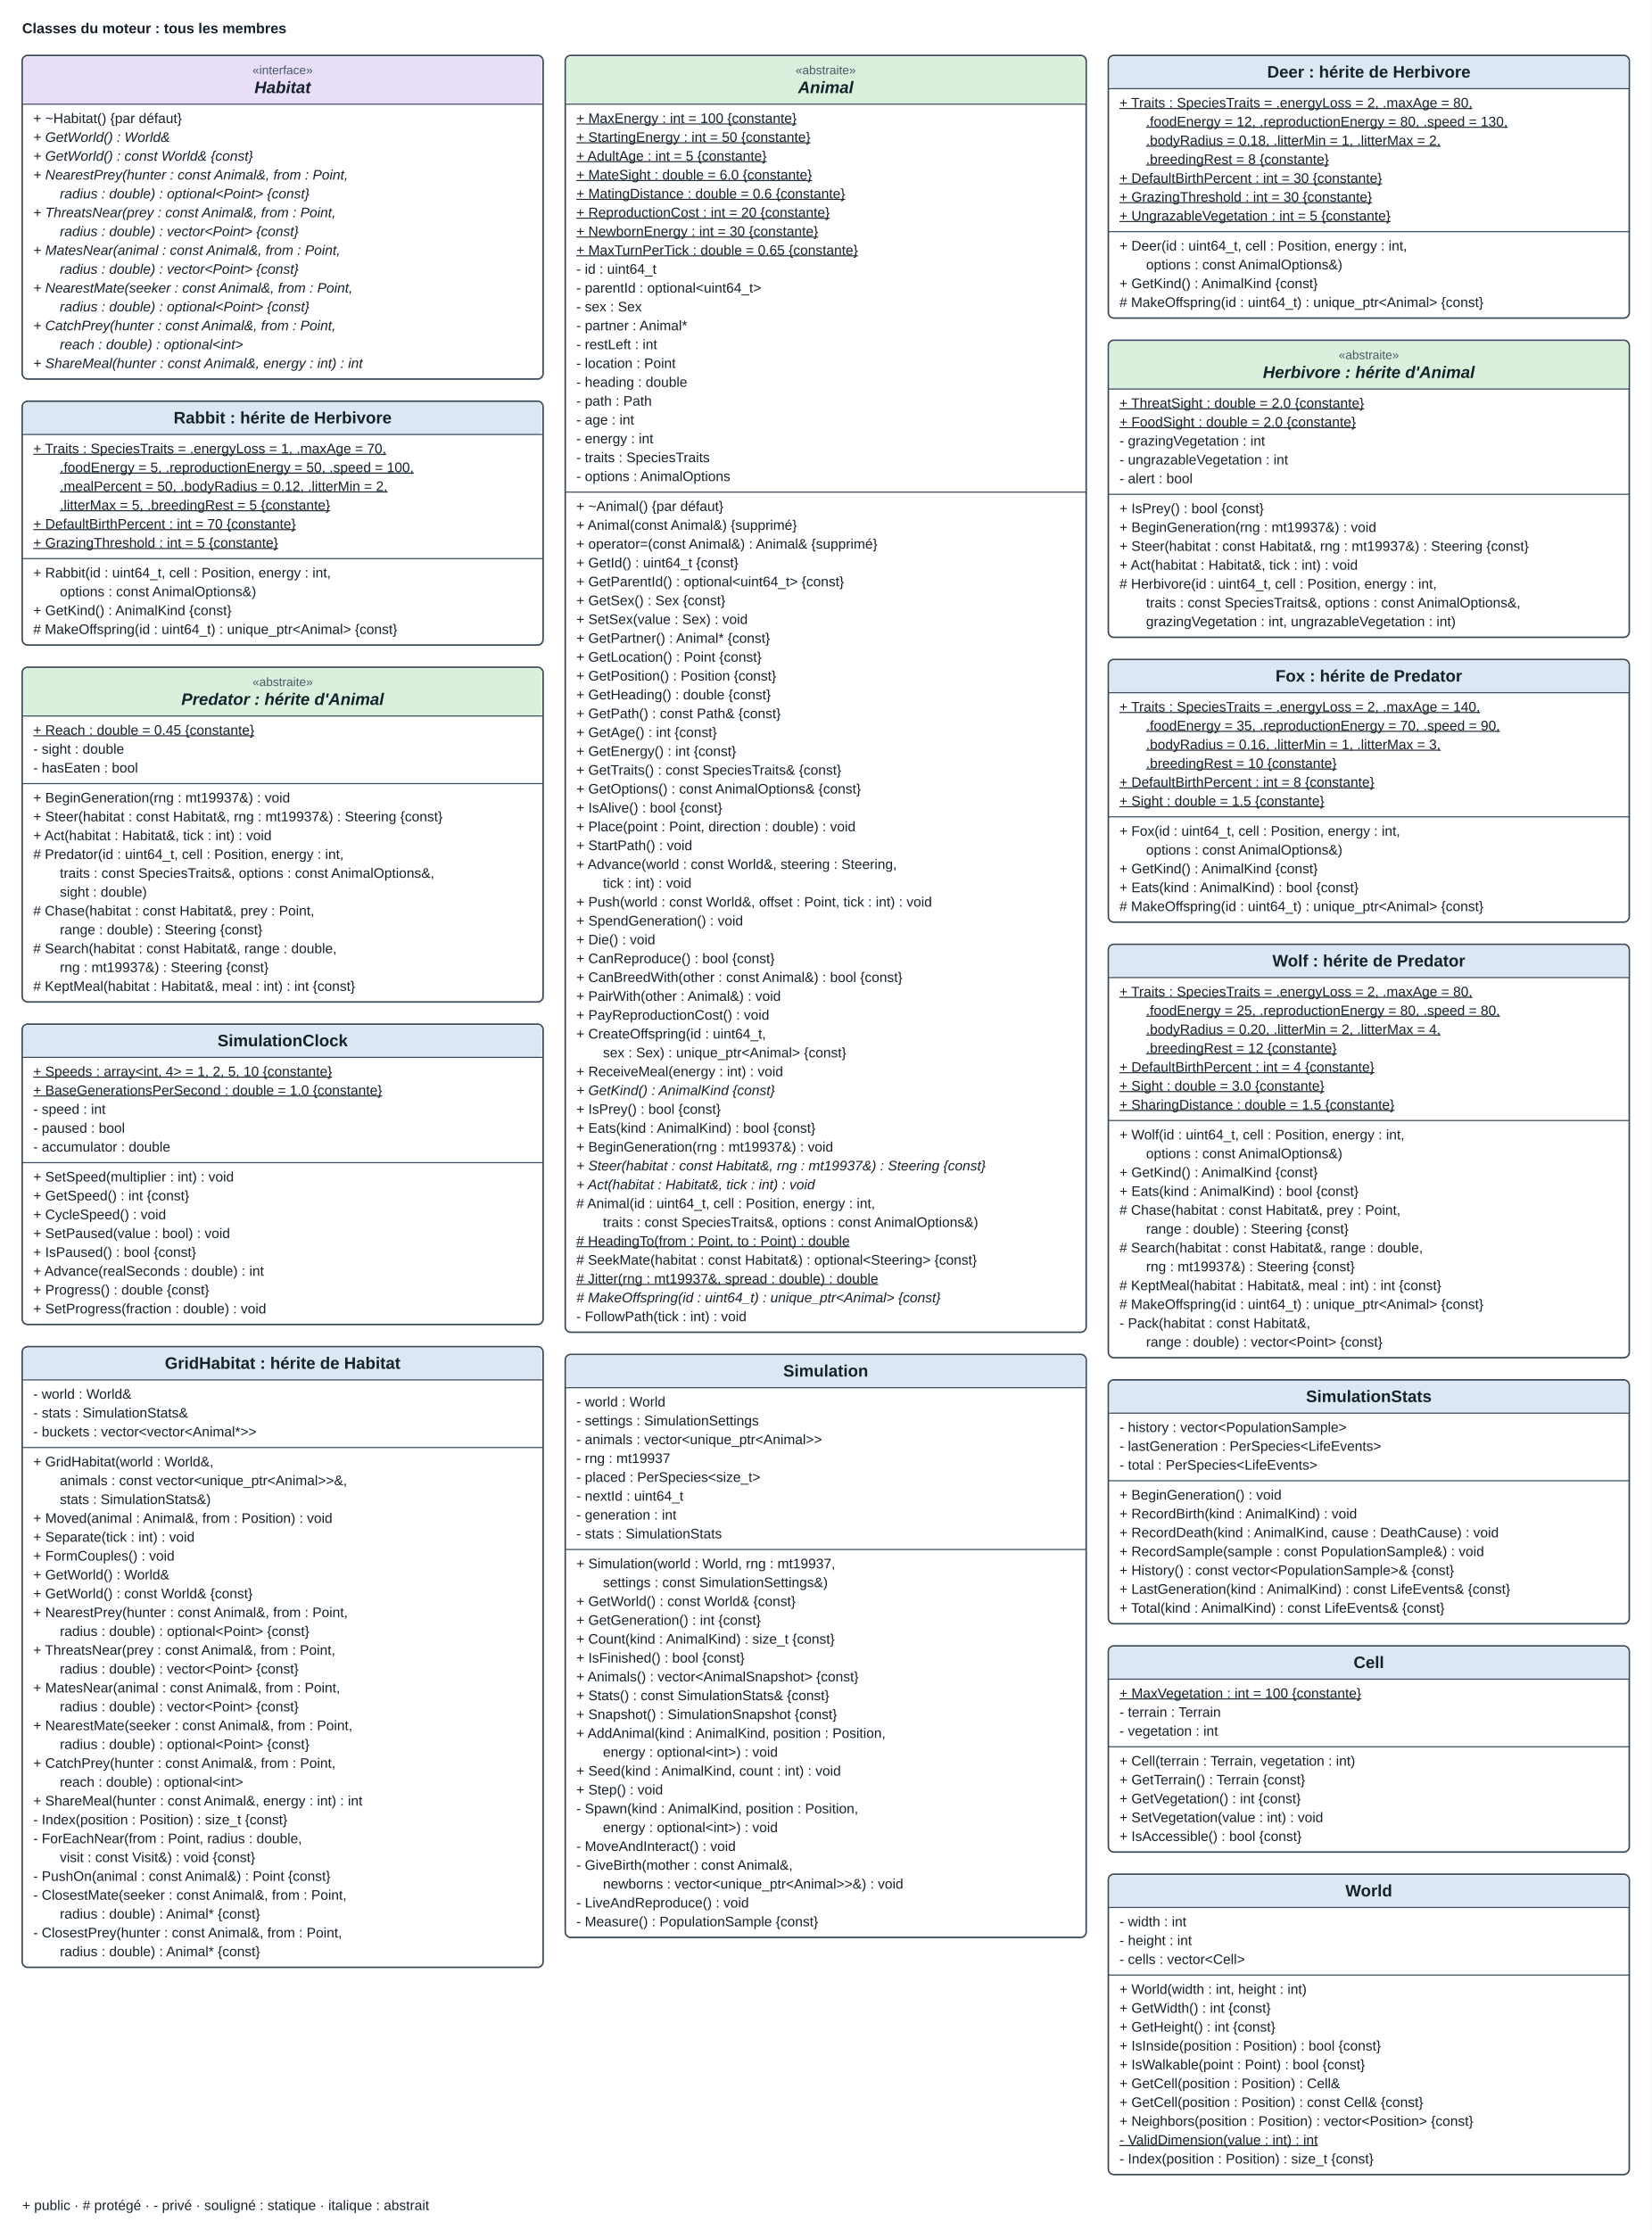
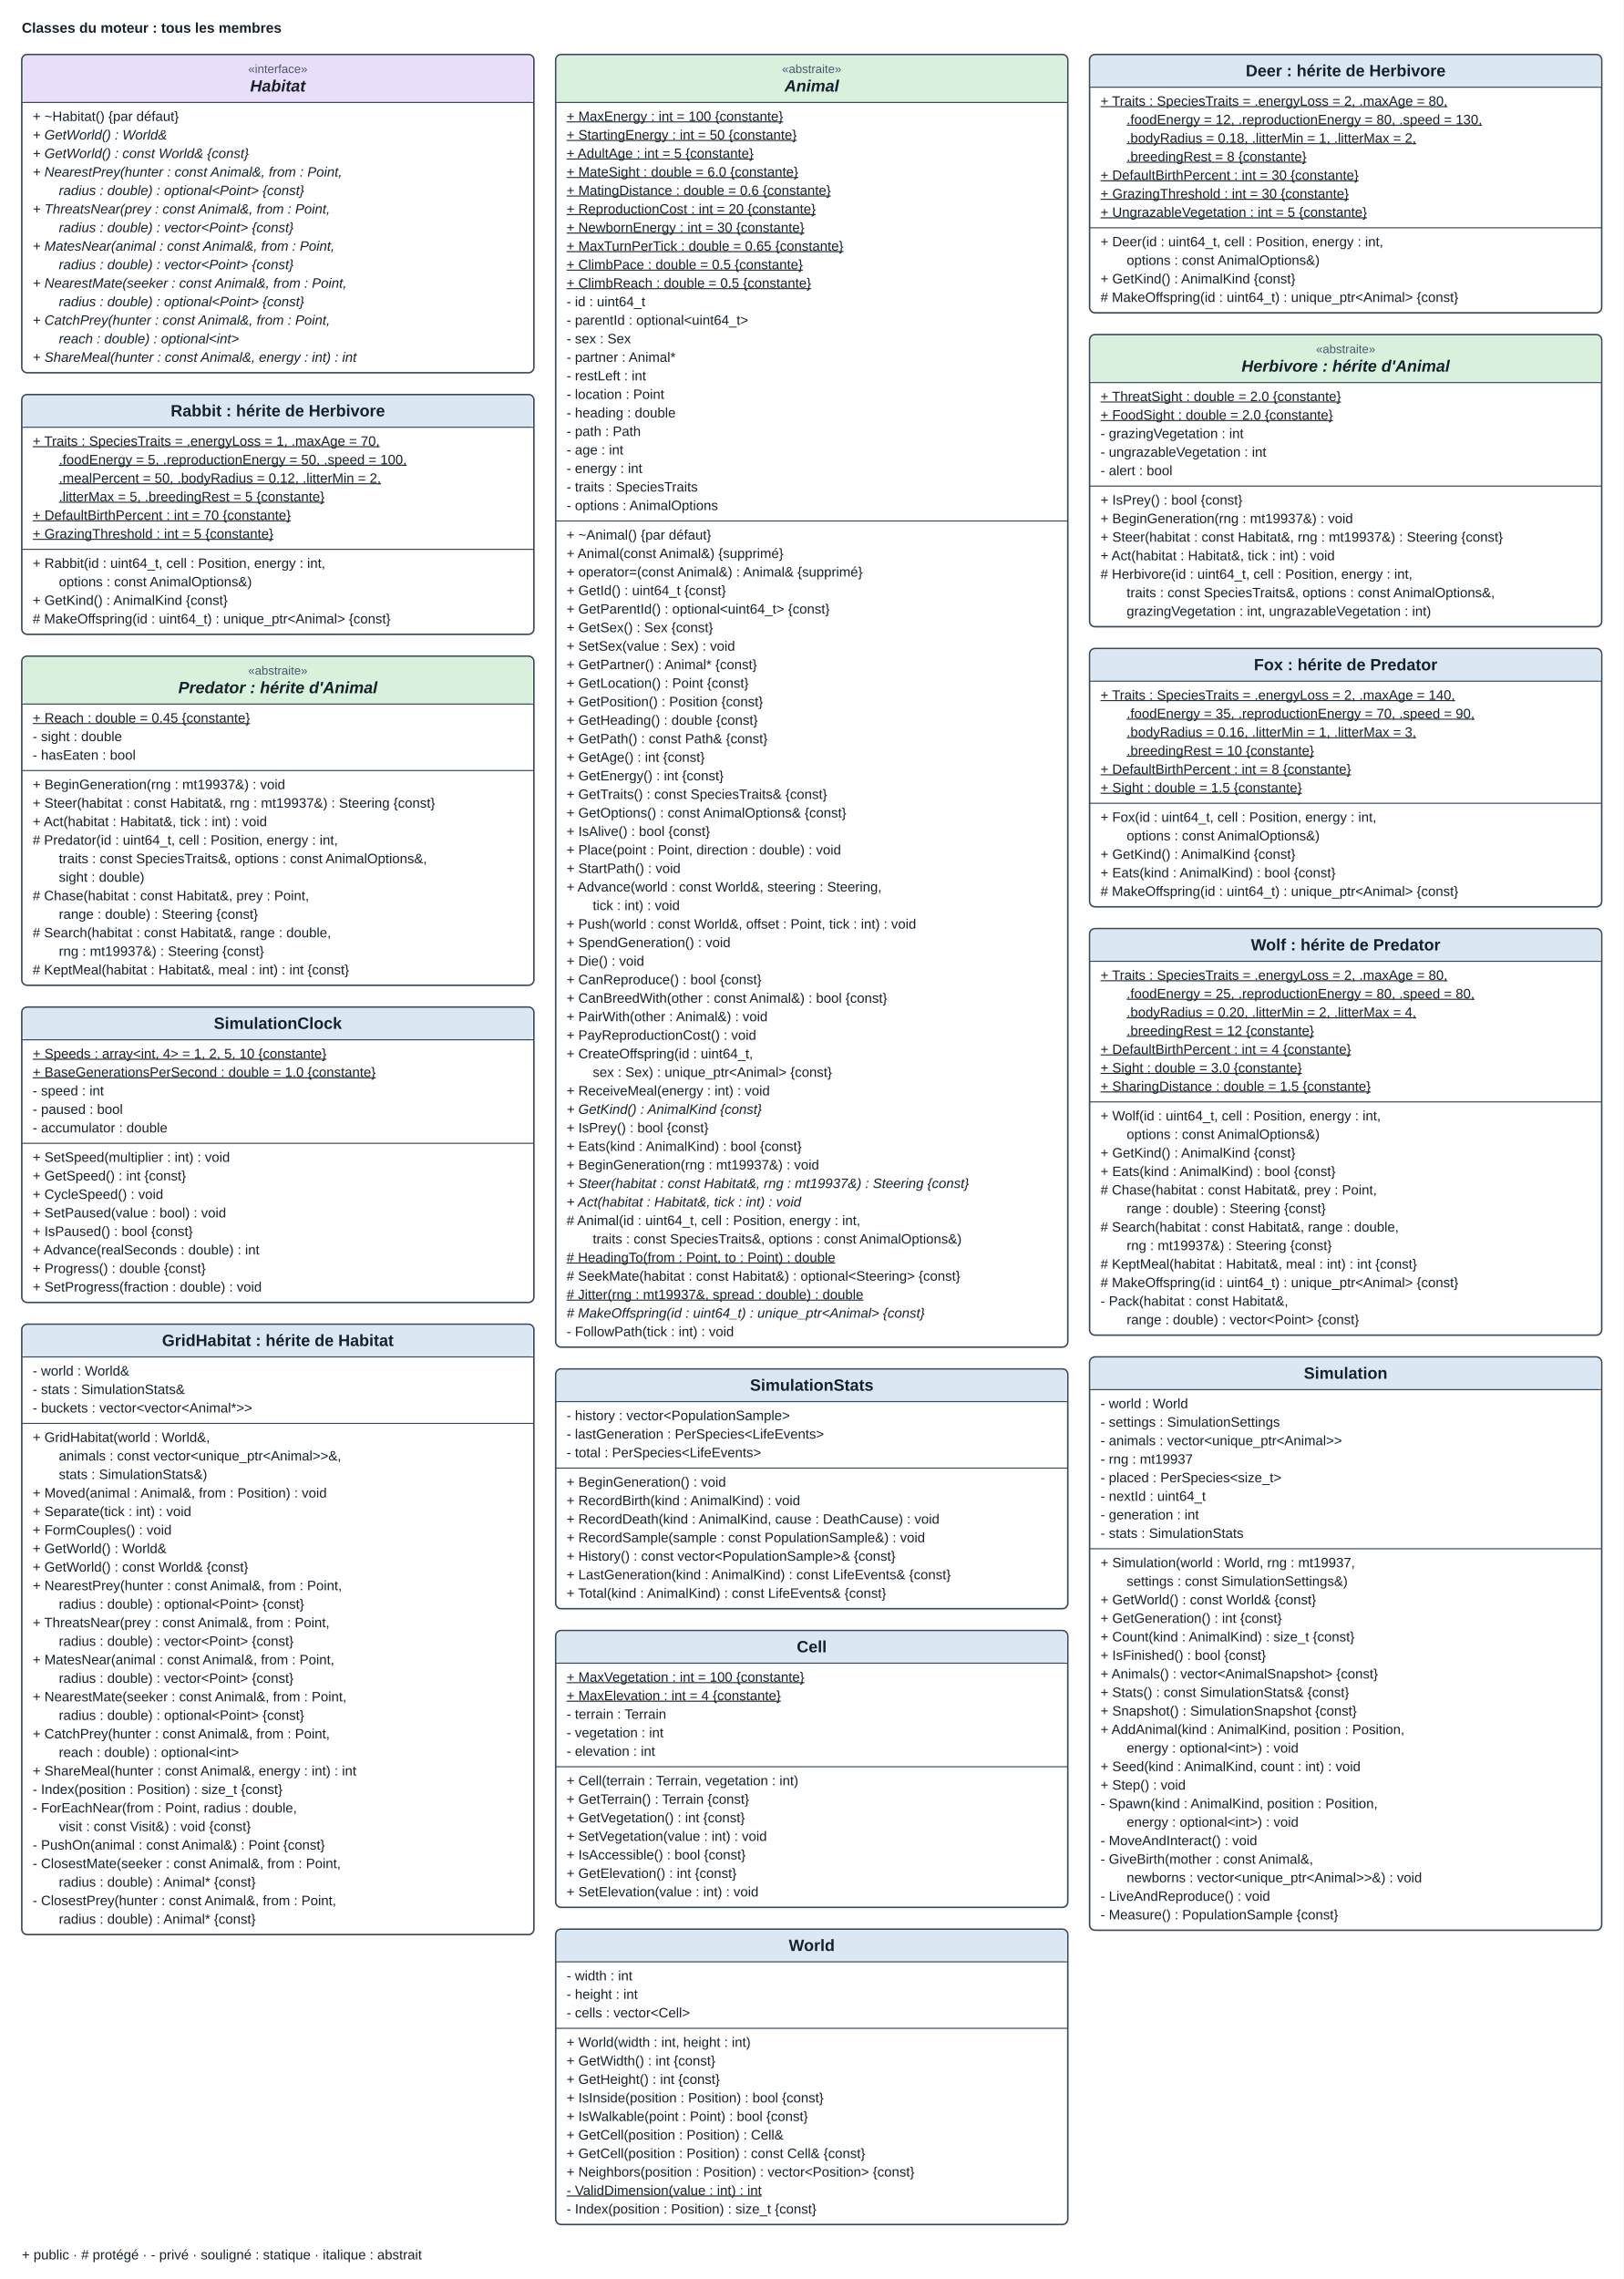
- <svg xmlns="http://www.w3.org/2000/svg" viewBox="0 0 1490 2012" role="img" aria-label="Classes du moteur : tous les membres">
+ <svg xmlns="http://www.w3.org/2000/svg" viewBox="0 0 1490 2091" role="img" aria-label="Classes du moteur : tous les membres">
  <style>
 text { font-family: "Segoe UI", Arial, sans-serif; fill: #17212b; }
 .name { font-size: 15px; font-weight: 700; text-anchor: middle; }
 .abstract { font-style: italic; }
 .stereo { font-size: 11px; text-anchor: middle; fill: #4a5968; }
 .member { font-size: 12.5px; }
 .label { font-size: 12px; font-style: italic; fill: #3b4a5a; }
 .band { font-size: 14px; font-weight: 700; }
 .legend { font-size: 12.5px; }
 .legendtitle { font-size: 13px; font-weight: 700; }
</style>
  <defs>
    <marker id="triangle" viewBox="0 0 14 14" refX="13" refY="7" markerWidth="14" markerHeight="14" markerUnits="userSpaceOnUse" orient="auto">
      <path d="M1 1 L13 7 L1 13 Z" fill="#ffffff" stroke="#3b4a5a" stroke-width="1.4" />
    </marker>
    <marker id="diamond" viewBox="0 0 18 12" refX="1" refY="6" markerWidth="18" markerHeight="12" markerUnits="userSpaceOnUse" orient="auto">
      <path d="M1 6 L9 1 L17 6 L9 11 Z" fill="#3b4a5a" />
    </marker>
    <marker id="arrow" viewBox="0 0 12 12" refX="11" refY="6" markerWidth="12" markerHeight="12" markerUnits="userSpaceOnUse" orient="auto">
      <path d="M1 1 L11 6 L1 11" fill="none" stroke="#3b4a5a" stroke-width="1.6" />
    </marker>
  </defs>
-   <rect width="1490" height="2012" fill="#ffffff" />
+   <rect width="1490" height="2091" fill="#ffffff" />
  <g class="box" data-width="470">
    <rect x="20" y="50" width="470" height="292" rx="5" fill="#ffffff" stroke="#3b4a5a" stroke-width="1.4" />
    <rect x="21" y="51" width="468" height="43" rx="4" fill="#e9defa" />
    <text x="255.0" y="67" class="stereo">«interface»</text>
    <text x="255.0" y="84" class="name abstract">Habitat</text>
    <line x1="20" y1="94" x2="490" y2="94" stroke="#3b4a5a" />
    <text x="30" y="111" class="member">+ ~Habitat() {par défaut}</text>
    <text x="30" y="128" class="member" font-style="italic">+ GetWorld() : World&amp;</text>
    <text x="30" y="145" class="member" font-style="italic">+ GetWorld() : const World&amp; {const}</text>
    <text x="30" y="162" class="member" font-style="italic">+ NearestPrey(hunter : const Animal&amp;, from : Point,</text>
    <text x="54" y="179" class="member" font-style="italic">radius : double) : optional&lt;Point&gt; {const}</text>
    <text x="30" y="196" class="member" font-style="italic">+ ThreatsNear(prey : const Animal&amp;, from : Point,</text>
    <text x="54" y="213" class="member" font-style="italic">radius : double) : vector&lt;Point&gt; {const}</text>
    <text x="30" y="230" class="member" font-style="italic">+ MatesNear(animal : const Animal&amp;, from : Point,</text>
    <text x="54" y="247" class="member" font-style="italic">radius : double) : vector&lt;Point&gt; {const}</text>
    <text x="30" y="264" class="member" font-style="italic">+ NearestMate(seeker : const Animal&amp;, from : Point,</text>
    <text x="54" y="281" class="member" font-style="italic">radius : double) : optional&lt;Point&gt; {const}</text>
    <text x="30" y="298" class="member" font-style="italic">+ CatchPrey(hunter : const Animal&amp;, from : Point,</text>
    <text x="54" y="315" class="member" font-style="italic">reach : double) : optional&lt;int&gt;</text>
    <text x="30" y="332" class="member" font-style="italic">+ ShareMeal(hunter : const Animal&amp;, energy : int) : int</text>
  </g>
  <g class="box" data-width="470">
-     <rect x="510" y="50" width="470" height="1152" rx="5" fill="#ffffff" stroke="#3b4a5a" stroke-width="1.4" />
+     <rect x="510" y="50" width="470" height="1186" rx="5" fill="#ffffff" stroke="#3b4a5a" stroke-width="1.4" />
    <rect x="511" y="51" width="468" height="43" rx="4" fill="#d8f0dc" />
    <text x="745.0" y="67" class="stereo">«abstraite»</text>
    <text x="745.0" y="84" class="name abstract">Animal</text>
    <line x1="510" y1="94" x2="980" y2="94" stroke="#3b4a5a" />
    <text x="520" y="111" class="member" text-decoration="underline">+ MaxEnergy : int = 100 {constante}</text>
    <text x="520" y="128" class="member" text-decoration="underline">+ StartingEnergy : int = 50 {constante}</text>
    <text x="520" y="145" class="member" text-decoration="underline">+ AdultAge : int = 5 {constante}</text>
    <text x="520" y="162" class="member" text-decoration="underline">+ MateSight : double = 6.0 {constante}</text>
    <text x="520" y="179" class="member" text-decoration="underline">+ MatingDistance : double = 0.6 {constante}</text>
    <text x="520" y="196" class="member" text-decoration="underline">+ ReproductionCost : int = 20 {constante}</text>
    <text x="520" y="213" class="member" text-decoration="underline">+ NewbornEnergy : int = 30 {constante}</text>
    <text x="520" y="230" class="member" text-decoration="underline">+ MaxTurnPerTick : double = 0.65 {constante}</text>
-     <text x="520" y="247" class="member">- id : uint64_t</text>
-     <text x="520" y="264" class="member">- parentId : optional&lt;uint64_t&gt;</text>
-     <text x="520" y="281" class="member">- sex : Sex</text>
-     <text x="520" y="298" class="member">- partner : Animal*</text>
-     <text x="520" y="315" class="member">- restLeft : int</text>
-     <text x="520" y="332" class="member">- location : Point</text>
-     <text x="520" y="349" class="member">- heading : double</text>
-     <text x="520" y="366" class="member">- path : Path</text>
-     <text x="520" y="383" class="member">- age : int</text>
-     <text x="520" y="400" class="member">- energy : int</text>
-     <text x="520" y="417" class="member">- traits : SpeciesTraits</text>
-     <text x="520" y="434" class="member">- options : AnimalOptions</text>
-     <line x1="510" y1="444" x2="980" y2="444" stroke="#3b4a5a" />
-     <text x="520" y="461" class="member">+ ~Animal() {par défaut}</text>
-     <text x="520" y="478" class="member">+ Animal(const Animal&amp;) {supprimé}</text>
-     <text x="520" y="495" class="member">+ operator=(const Animal&amp;) : Animal&amp; {supprimé}</text>
-     <text x="520" y="512" class="member">+ GetId() : uint64_t {const}</text>
-     <text x="520" y="529" class="member">+ GetParentId() : optional&lt;uint64_t&gt; {const}</text>
-     <text x="520" y="546" class="member">+ GetSex() : Sex {const}</text>
-     <text x="520" y="563" class="member">+ SetSex(value : Sex) : void</text>
-     <text x="520" y="580" class="member">+ GetPartner() : Animal* {const}</text>
-     <text x="520" y="597" class="member">+ GetLocation() : Point {const}</text>
-     <text x="520" y="614" class="member">+ GetPosition() : Position {const}</text>
-     <text x="520" y="631" class="member">+ GetHeading() : double {const}</text>
-     <text x="520" y="648" class="member">+ GetPath() : const Path&amp; {const}</text>
-     <text x="520" y="665" class="member">+ GetAge() : int {const}</text>
-     <text x="520" y="682" class="member">+ GetEnergy() : int {const}</text>
-     <text x="520" y="699" class="member">+ GetTraits() : const SpeciesTraits&amp; {const}</text>
-     <text x="520" y="716" class="member">+ GetOptions() : const AnimalOptions&amp; {const}</text>
-     <text x="520" y="733" class="member">+ IsAlive() : bool {const}</text>
-     <text x="520" y="750" class="member">+ Place(point : Point, direction : double) : void</text>
-     <text x="520" y="767" class="member">+ StartPath() : void</text>
-     <text x="520" y="784" class="member">+ Advance(world : const World&amp;, steering : Steering,</text>
-     <text x="544" y="801" class="member">tick : int) : void</text>
-     <text x="520" y="818" class="member">+ Push(world : const World&amp;, offset : Point, tick : int) : void</text>
-     <text x="520" y="835" class="member">+ SpendGeneration() : void</text>
-     <text x="520" y="852" class="member">+ Die() : void</text>
-     <text x="520" y="869" class="member">+ CanReproduce() : bool {const}</text>
-     <text x="520" y="886" class="member">+ CanBreedWith(other : const Animal&amp;) : bool {const}</text>
-     <text x="520" y="903" class="member">+ PairWith(other : Animal&amp;) : void</text>
-     <text x="520" y="920" class="member">+ PayReproductionCost() : void</text>
-     <text x="520" y="937" class="member">+ CreateOffspring(id : uint64_t,</text>
-     <text x="544" y="954" class="member">sex : Sex) : unique_ptr&lt;Animal&gt; {const}</text>
-     <text x="520" y="971" class="member">+ ReceiveMeal(energy : int) : void</text>
-     <text x="520" y="988" class="member" font-style="italic">+ GetKind() : AnimalKind {const}</text>
-     <text x="520" y="1005" class="member">+ IsPrey() : bool {const}</text>
-     <text x="520" y="1022" class="member">+ Eats(kind : AnimalKind) : bool {const}</text>
-     <text x="520" y="1039" class="member">+ BeginGeneration(rng : mt19937&amp;) : void</text>
-     <text x="520" y="1056" class="member" font-style="italic">+ Steer(habitat : const Habitat&amp;, rng : mt19937&amp;) : Steering {const}</text>
-     <text x="520" y="1073" class="member" font-style="italic">+ Act(habitat : Habitat&amp;, tick : int) : void</text>
-     <text x="520" y="1090" class="member"># Animal(id : uint64_t, cell : Position, energy : int,</text>
-     <text x="544" y="1107" class="member">traits : const SpeciesTraits&amp;, options : const AnimalOptions&amp;)</text>
-     <text x="520" y="1124" class="member" text-decoration="underline"># HeadingTo(from : Point, to : Point) : double</text>
-     <text x="520" y="1141" class="member"># SeekMate(habitat : const Habitat&amp;) : optional&lt;Steering&gt; {const}</text>
-     <text x="520" y="1158" class="member" text-decoration="underline"># Jitter(rng : mt19937&amp;, spread : double) : double</text>
-     <text x="520" y="1175" class="member" font-style="italic"># MakeOffspring(id : uint64_t) : unique_ptr&lt;Animal&gt; {const}</text>
-     <text x="520" y="1192" class="member">- FollowPath(tick : int) : void</text>
+     <text x="520" y="247" class="member" text-decoration="underline">+ ClimbPace : double = 0.5 {constante}</text>
+     <text x="520" y="264" class="member" text-decoration="underline">+ ClimbReach : double = 0.5 {constante}</text>
+     <text x="520" y="281" class="member">- id : uint64_t</text>
+     <text x="520" y="298" class="member">- parentId : optional&lt;uint64_t&gt;</text>
+     <text x="520" y="315" class="member">- sex : Sex</text>
+     <text x="520" y="332" class="member">- partner : Animal*</text>
+     <text x="520" y="349" class="member">- restLeft : int</text>
+     <text x="520" y="366" class="member">- location : Point</text>
+     <text x="520" y="383" class="member">- heading : double</text>
+     <text x="520" y="400" class="member">- path : Path</text>
+     <text x="520" y="417" class="member">- age : int</text>
+     <text x="520" y="434" class="member">- energy : int</text>
+     <text x="520" y="451" class="member">- traits : SpeciesTraits</text>
+     <text x="520" y="468" class="member">- options : AnimalOptions</text>
+     <line x1="510" y1="478" x2="980" y2="478" stroke="#3b4a5a" />
+     <text x="520" y="495" class="member">+ ~Animal() {par défaut}</text>
+     <text x="520" y="512" class="member">+ Animal(const Animal&amp;) {supprimé}</text>
+     <text x="520" y="529" class="member">+ operator=(const Animal&amp;) : Animal&amp; {supprimé}</text>
+     <text x="520" y="546" class="member">+ GetId() : uint64_t {const}</text>
+     <text x="520" y="563" class="member">+ GetParentId() : optional&lt;uint64_t&gt; {const}</text>
+     <text x="520" y="580" class="member">+ GetSex() : Sex {const}</text>
+     <text x="520" y="597" class="member">+ SetSex(value : Sex) : void</text>
+     <text x="520" y="614" class="member">+ GetPartner() : Animal* {const}</text>
+     <text x="520" y="631" class="member">+ GetLocation() : Point {const}</text>
+     <text x="520" y="648" class="member">+ GetPosition() : Position {const}</text>
+     <text x="520" y="665" class="member">+ GetHeading() : double {const}</text>
+     <text x="520" y="682" class="member">+ GetPath() : const Path&amp; {const}</text>
+     <text x="520" y="699" class="member">+ GetAge() : int {const}</text>
+     <text x="520" y="716" class="member">+ GetEnergy() : int {const}</text>
+     <text x="520" y="733" class="member">+ GetTraits() : const SpeciesTraits&amp; {const}</text>
+     <text x="520" y="750" class="member">+ GetOptions() : const AnimalOptions&amp; {const}</text>
+     <text x="520" y="767" class="member">+ IsAlive() : bool {const}</text>
+     <text x="520" y="784" class="member">+ Place(point : Point, direction : double) : void</text>
+     <text x="520" y="801" class="member">+ StartPath() : void</text>
+     <text x="520" y="818" class="member">+ Advance(world : const World&amp;, steering : Steering,</text>
+     <text x="544" y="835" class="member">tick : int) : void</text>
+     <text x="520" y="852" class="member">+ Push(world : const World&amp;, offset : Point, tick : int) : void</text>
+     <text x="520" y="869" class="member">+ SpendGeneration() : void</text>
+     <text x="520" y="886" class="member">+ Die() : void</text>
+     <text x="520" y="903" class="member">+ CanReproduce() : bool {const}</text>
+     <text x="520" y="920" class="member">+ CanBreedWith(other : const Animal&amp;) : bool {const}</text>
+     <text x="520" y="937" class="member">+ PairWith(other : Animal&amp;) : void</text>
+     <text x="520" y="954" class="member">+ PayReproductionCost() : void</text>
+     <text x="520" y="971" class="member">+ CreateOffspring(id : uint64_t,</text>
+     <text x="544" y="988" class="member">sex : Sex) : unique_ptr&lt;Animal&gt; {const}</text>
+     <text x="520" y="1005" class="member">+ ReceiveMeal(energy : int) : void</text>
+     <text x="520" y="1022" class="member" font-style="italic">+ GetKind() : AnimalKind {const}</text>
+     <text x="520" y="1039" class="member">+ IsPrey() : bool {const}</text>
+     <text x="520" y="1056" class="member">+ Eats(kind : AnimalKind) : bool {const}</text>
+     <text x="520" y="1073" class="member">+ BeginGeneration(rng : mt19937&amp;) : void</text>
+     <text x="520" y="1090" class="member" font-style="italic">+ Steer(habitat : const Habitat&amp;, rng : mt19937&amp;) : Steering {const}</text>
+     <text x="520" y="1107" class="member" font-style="italic">+ Act(habitat : Habitat&amp;, tick : int) : void</text>
+     <text x="520" y="1124" class="member"># Animal(id : uint64_t, cell : Position, energy : int,</text>
+     <text x="544" y="1141" class="member">traits : const SpeciesTraits&amp;, options : const AnimalOptions&amp;)</text>
+     <text x="520" y="1158" class="member" text-decoration="underline"># HeadingTo(from : Point, to : Point) : double</text>
+     <text x="520" y="1175" class="member"># SeekMate(habitat : const Habitat&amp;) : optional&lt;Steering&gt; {const}</text>
+     <text x="520" y="1192" class="member" text-decoration="underline"># Jitter(rng : mt19937&amp;, spread : double) : double</text>
+     <text x="520" y="1209" class="member" font-style="italic"># MakeOffspring(id : uint64_t) : unique_ptr&lt;Animal&gt; {const}</text>
+     <text x="520" y="1226" class="member">- FollowPath(tick : int) : void</text>
  </g>
  <g class="box" data-width="470">
    <rect x="1000" y="50" width="470" height="237" rx="5" fill="#ffffff" stroke="#3b4a5a" stroke-width="1.4" />
    <rect x="1001" y="51" width="468" height="29" rx="4" fill="#dbe7f3" />
    <text x="1235.0" y="70" class="name">Deer  : hérite de Herbivore</text>
    <line x1="1000" y1="80" x2="1470" y2="80" stroke="#3b4a5a" />
    <text x="1010" y="97" class="member" text-decoration="underline">+ Traits : SpeciesTraits = .energyLoss = 2, .maxAge = 80,</text>
    <text x="1034" y="114" class="member" text-decoration="underline">.foodEnergy = 12, .reproductionEnergy = 80, .speed = 130,</text>
    <text x="1034" y="131" class="member" text-decoration="underline">.bodyRadius = 0.18, .litterMin = 1, .litterMax = 2,</text>
    <text x="1034" y="148" class="member" text-decoration="underline">.breedingRest = 8 {constante}</text>
    <text x="1010" y="165" class="member" text-decoration="underline">+ DefaultBirthPercent : int = 30 {constante}</text>
    <text x="1010" y="182" class="member" text-decoration="underline">+ GrazingThreshold : int = 30 {constante}</text>
    <text x="1010" y="199" class="member" text-decoration="underline">+ UngrazableVegetation : int = 5 {constante}</text>
    <line x1="1000" y1="209" x2="1470" y2="209" stroke="#3b4a5a" />
    <text x="1010" y="226" class="member">+ Deer(id : uint64_t, cell : Position, energy : int,</text>
    <text x="1034" y="243" class="member">options : const AnimalOptions&amp;)</text>
    <text x="1010" y="260" class="member">+ GetKind() : AnimalKind {const}</text>
    <text x="1010" y="277" class="member"># MakeOffspring(id : uint64_t) : unique_ptr&lt;Animal&gt; {const}</text>
  </g>
  <g class="box" data-width="470">
    <rect x="1000" y="307" width="470" height="268" rx="5" fill="#ffffff" stroke="#3b4a5a" stroke-width="1.4" />
    <rect x="1001" y="308" width="468" height="43" rx="4" fill="#d8f0dc" />
    <text x="1235.0" y="324" class="stereo">«abstraite»</text>
    <text x="1235.0" y="341" class="name abstract">Herbivore  : hérite d'Animal</text>
    <line x1="1000" y1="351" x2="1470" y2="351" stroke="#3b4a5a" />
    <text x="1010" y="368" class="member" text-decoration="underline">+ ThreatSight : double = 2.0 {constante}</text>
    <text x="1010" y="385" class="member" text-decoration="underline">+ FoodSight : double = 2.0 {constante}</text>
    <text x="1010" y="402" class="member">- grazingVegetation : int</text>
    <text x="1010" y="419" class="member">- ungrazableVegetation : int</text>
    <text x="1010" y="436" class="member">- alert : bool</text>
    <line x1="1000" y1="446" x2="1470" y2="446" stroke="#3b4a5a" />
    <text x="1010" y="463" class="member">+ IsPrey() : bool {const}</text>
    <text x="1010" y="480" class="member">+ BeginGeneration(rng : mt19937&amp;) : void</text>
    <text x="1010" y="497" class="member">+ Steer(habitat : const Habitat&amp;, rng : mt19937&amp;) : Steering {const}</text>
    <text x="1010" y="514" class="member">+ Act(habitat : Habitat&amp;, tick : int) : void</text>
    <text x="1010" y="531" class="member"># Herbivore(id : uint64_t, cell : Position, energy : int,</text>
    <text x="1034" y="548" class="member">traits : const SpeciesTraits&amp;, options : const AnimalOptions&amp;,</text>
    <text x="1034" y="565" class="member">grazingVegetation : int, ungrazableVegetation : int)</text>
  </g>
  <g class="box" data-width="470">
    <rect x="20" y="362" width="470" height="220" rx="5" fill="#ffffff" stroke="#3b4a5a" stroke-width="1.4" />
    <rect x="21" y="363" width="468" height="29" rx="4" fill="#dbe7f3" />
    <text x="255.0" y="382" class="name">Rabbit  : hérite de Herbivore</text>
    <line x1="20" y1="392" x2="490" y2="392" stroke="#3b4a5a" />
    <text x="30" y="409" class="member" text-decoration="underline">+ Traits : SpeciesTraits = .energyLoss = 1, .maxAge = 70,</text>
    <text x="54" y="426" class="member" text-decoration="underline">.foodEnergy = 5, .reproductionEnergy = 50, .speed = 100,</text>
    <text x="54" y="443" class="member" text-decoration="underline">.mealPercent = 50, .bodyRadius = 0.12, .litterMin = 2,</text>
    <text x="54" y="460" class="member" text-decoration="underline">.litterMax = 5, .breedingRest = 5 {constante}</text>
    <text x="30" y="477" class="member" text-decoration="underline">+ DefaultBirthPercent : int = 70 {constante}</text>
    <text x="30" y="494" class="member" text-decoration="underline">+ GrazingThreshold : int = 5 {constante}</text>
    <line x1="20" y1="504" x2="490" y2="504" stroke="#3b4a5a" />
    <text x="30" y="521" class="member">+ Rabbit(id : uint64_t, cell : Position, energy : int,</text>
    <text x="54" y="538" class="member">options : const AnimalOptions&amp;)</text>
    <text x="30" y="555" class="member">+ GetKind() : AnimalKind {const}</text>
    <text x="30" y="572" class="member"># MakeOffspring(id : uint64_t) : unique_ptr&lt;Animal&gt; {const}</text>
  </g>
  <g class="box" data-width="470">
    <rect x="1000" y="595" width="470" height="237" rx="5" fill="#ffffff" stroke="#3b4a5a" stroke-width="1.4" />
    <rect x="1001" y="596" width="468" height="29" rx="4" fill="#dbe7f3" />
    <text x="1235.0" y="615" class="name">Fox  : hérite de Predator</text>
    <line x1="1000" y1="625" x2="1470" y2="625" stroke="#3b4a5a" />
    <text x="1010" y="642" class="member" text-decoration="underline">+ Traits : SpeciesTraits = .energyLoss = 2, .maxAge = 140,</text>
    <text x="1034" y="659" class="member" text-decoration="underline">.foodEnergy = 35, .reproductionEnergy = 70, .speed = 90,</text>
    <text x="1034" y="676" class="member" text-decoration="underline">.bodyRadius = 0.16, .litterMin = 1, .litterMax = 3,</text>
    <text x="1034" y="693" class="member" text-decoration="underline">.breedingRest = 10 {constante}</text>
    <text x="1010" y="710" class="member" text-decoration="underline">+ DefaultBirthPercent : int = 8 {constante}</text>
    <text x="1010" y="727" class="member" text-decoration="underline">+ Sight : double = 1.5 {constante}</text>
    <line x1="1000" y1="737" x2="1470" y2="737" stroke="#3b4a5a" />
    <text x="1010" y="754" class="member">+ Fox(id : uint64_t, cell : Position, energy : int,</text>
    <text x="1034" y="771" class="member">options : const AnimalOptions&amp;)</text>
    <text x="1010" y="788" class="member">+ GetKind() : AnimalKind {const}</text>
    <text x="1010" y="805" class="member">+ Eats(kind : AnimalKind) : bool {const}</text>
    <text x="1010" y="822" class="member"># MakeOffspring(id : uint64_t) : unique_ptr&lt;Animal&gt; {const}</text>
  </g>
  <g class="box" data-width="470">
    <rect x="20" y="602" width="470" height="302" rx="5" fill="#ffffff" stroke="#3b4a5a" stroke-width="1.4" />
    <rect x="21" y="603" width="468" height="43" rx="4" fill="#d8f0dc" />
    <text x="255.0" y="619" class="stereo">«abstraite»</text>
    <text x="255.0" y="636" class="name abstract">Predator  : hérite d'Animal</text>
    <line x1="20" y1="646" x2="490" y2="646" stroke="#3b4a5a" />
    <text x="30" y="663" class="member" text-decoration="underline">+ Reach : double = 0.45 {constante}</text>
    <text x="30" y="680" class="member">- sight : double</text>
    <text x="30" y="697" class="member">- hasEaten : bool</text>
    <line x1="20" y1="707" x2="490" y2="707" stroke="#3b4a5a" />
    <text x="30" y="724" class="member">+ BeginGeneration(rng : mt19937&amp;) : void</text>
    <text x="30" y="741" class="member">+ Steer(habitat : const Habitat&amp;, rng : mt19937&amp;) : Steering {const}</text>
    <text x="30" y="758" class="member">+ Act(habitat : Habitat&amp;, tick : int) : void</text>
    <text x="30" y="775" class="member"># Predator(id : uint64_t, cell : Position, energy : int,</text>
    <text x="54" y="792" class="member">traits : const SpeciesTraits&amp;, options : const AnimalOptions&amp;,</text>
    <text x="54" y="809" class="member">sight : double)</text>
    <text x="30" y="826" class="member"># Chase(habitat : const Habitat&amp;, prey : Point,</text>
    <text x="54" y="843" class="member">range : double) : Steering {const}</text>
    <text x="30" y="860" class="member"># Search(habitat : const Habitat&amp;, range : double,</text>
    <text x="54" y="877" class="member">rng : mt19937&amp;) : Steering {const}</text>
    <text x="30" y="894" class="member"># KeptMeal(habitat : Habitat&amp;, meal : int) : int {const}</text>
  </g>
  <g class="box" data-width="470">
    <rect x="1000" y="852" width="470" height="373" rx="5" fill="#ffffff" stroke="#3b4a5a" stroke-width="1.4" />
    <rect x="1001" y="853" width="468" height="29" rx="4" fill="#dbe7f3" />
    <text x="1235.0" y="872" class="name">Wolf  : hérite de Predator</text>
    <line x1="1000" y1="882" x2="1470" y2="882" stroke="#3b4a5a" />
    <text x="1010" y="899" class="member" text-decoration="underline">+ Traits : SpeciesTraits = .energyLoss = 2, .maxAge = 80,</text>
    <text x="1034" y="916" class="member" text-decoration="underline">.foodEnergy = 25, .reproductionEnergy = 80, .speed = 80,</text>
    <text x="1034" y="933" class="member" text-decoration="underline">.bodyRadius = 0.20, .litterMin = 2, .litterMax = 4,</text>
    <text x="1034" y="950" class="member" text-decoration="underline">.breedingRest = 12 {constante}</text>
    <text x="1010" y="967" class="member" text-decoration="underline">+ DefaultBirthPercent : int = 4 {constante}</text>
    <text x="1010" y="984" class="member" text-decoration="underline">+ Sight : double = 3.0 {constante}</text>
    <text x="1010" y="1001" class="member" text-decoration="underline">+ SharingDistance : double = 1.5 {constante}</text>
    <line x1="1000" y1="1011" x2="1470" y2="1011" stroke="#3b4a5a" />
    <text x="1010" y="1028" class="member">+ Wolf(id : uint64_t, cell : Position, energy : int,</text>
    <text x="1034" y="1045" class="member">options : const AnimalOptions&amp;)</text>
    <text x="1010" y="1062" class="member">+ GetKind() : AnimalKind {const}</text>
    <text x="1010" y="1079" class="member">+ Eats(kind : AnimalKind) : bool {const}</text>
    <text x="1010" y="1096" class="member"># Chase(habitat : const Habitat&amp;, prey : Point,</text>
    <text x="1034" y="1113" class="member">range : double) : Steering {const}</text>
    <text x="1010" y="1130" class="member"># Search(habitat : const Habitat&amp;, range : double,</text>
    <text x="1034" y="1147" class="member">rng : mt19937&amp;) : Steering {const}</text>
    <text x="1010" y="1164" class="member"># KeptMeal(habitat : Habitat&amp;, meal : int) : int {const}</text>
    <text x="1010" y="1181" class="member"># MakeOffspring(id : uint64_t) : unique_ptr&lt;Animal&gt; {const}</text>
    <text x="1010" y="1198" class="member">- Pack(habitat : const Habitat&amp;,</text>
    <text x="1034" y="1215" class="member">range : double) : vector&lt;Point&gt; {const}</text>
  </g>
  <g class="box" data-width="470">
    <rect x="20" y="924" width="470" height="271" rx="5" fill="#ffffff" stroke="#3b4a5a" stroke-width="1.4" />
    <rect x="21" y="925" width="468" height="29" rx="4" fill="#dbe7f3" />
    <text x="255.0" y="944" class="name">SimulationClock</text>
    <line x1="20" y1="954" x2="490" y2="954" stroke="#3b4a5a" />
    <text x="30" y="971" class="member" text-decoration="underline">+ Speeds : array&lt;int, 4&gt; = 1, 2, 5, 10 {constante}</text>
    <text x="30" y="988" class="member" text-decoration="underline">+ BaseGenerationsPerSecond : double = 1.0 {constante}</text>
    <text x="30" y="1005" class="member">- speed : int</text>
    <text x="30" y="1022" class="member">- paused : bool</text>
    <text x="30" y="1039" class="member">- accumulator : double</text>
    <line x1="20" y1="1049" x2="490" y2="1049" stroke="#3b4a5a" />
    <text x="30" y="1066" class="member">+ SetSpeed(multiplier : int) : void</text>
    <text x="30" y="1083" class="member">+ GetSpeed() : int {const}</text>
    <text x="30" y="1100" class="member">+ CycleSpeed() : void</text>
    <text x="30" y="1117" class="member">+ SetPaused(value : bool) : void</text>
    <text x="30" y="1134" class="member">+ IsPaused() : bool {const}</text>
    <text x="30" y="1151" class="member">+ Advance(realSeconds : double) : int</text>
    <text x="30" y="1168" class="member">+ Progress() : double {const}</text>
    <text x="30" y="1185" class="member">+ SetProgress(fraction : double) : void</text>
  </g>
  <g class="box" data-width="470">
    <rect x="20" y="1215" width="470" height="560" rx="5" fill="#ffffff" stroke="#3b4a5a" stroke-width="1.4" />
    <rect x="21" y="1216" width="468" height="29" rx="4" fill="#dbe7f3" />
    <text x="255.0" y="1235" class="name">GridHabitat  : hérite de Habitat</text>
    <line x1="20" y1="1245" x2="490" y2="1245" stroke="#3b4a5a" />
    <text x="30" y="1262" class="member">- world : World&amp;</text>
    <text x="30" y="1279" class="member">- stats : SimulationStats&amp;</text>
    <text x="30" y="1296" class="member">- buckets : vector&lt;vector&lt;Animal*&gt;&gt;</text>
    <line x1="20" y1="1306" x2="490" y2="1306" stroke="#3b4a5a" />
    <text x="30" y="1323" class="member">+ GridHabitat(world : World&amp;,</text>
    <text x="54" y="1340" class="member">animals : const vector&lt;unique_ptr&lt;Animal&gt;&gt;&amp;,</text>
    <text x="54" y="1357" class="member">stats : SimulationStats&amp;)</text>
    <text x="30" y="1374" class="member">+ Moved(animal : Animal&amp;, from : Position) : void</text>
    <text x="30" y="1391" class="member">+ Separate(tick : int) : void</text>
    <text x="30" y="1408" class="member">+ FormCouples() : void</text>
    <text x="30" y="1425" class="member">+ GetWorld() : World&amp;</text>
    <text x="30" y="1442" class="member">+ GetWorld() : const World&amp; {const}</text>
    <text x="30" y="1459" class="member">+ NearestPrey(hunter : const Animal&amp;, from : Point,</text>
    <text x="54" y="1476" class="member">radius : double) : optional&lt;Point&gt; {const}</text>
    <text x="30" y="1493" class="member">+ ThreatsNear(prey : const Animal&amp;, from : Point,</text>
    <text x="54" y="1510" class="member">radius : double) : vector&lt;Point&gt; {const}</text>
    <text x="30" y="1527" class="member">+ MatesNear(animal : const Animal&amp;, from : Point,</text>
    <text x="54" y="1544" class="member">radius : double) : vector&lt;Point&gt; {const}</text>
    <text x="30" y="1561" class="member">+ NearestMate(seeker : const Animal&amp;, from : Point,</text>
    <text x="54" y="1578" class="member">radius : double) : optional&lt;Point&gt; {const}</text>
    <text x="30" y="1595" class="member">+ CatchPrey(hunter : const Animal&amp;, from : Point,</text>
    <text x="54" y="1612" class="member">reach : double) : optional&lt;int&gt;</text>
    <text x="30" y="1629" class="member">+ ShareMeal(hunter : const Animal&amp;, energy : int) : int</text>
    <text x="30" y="1646" class="member">- Index(position : Position) : size_t {const}</text>
    <text x="30" y="1663" class="member">- ForEachNear(from : Point, radius : double,</text>
    <text x="54" y="1680" class="member">visit : const Visit&amp;) : void {const}</text>
    <text x="30" y="1697" class="member">- PushOn(animal : const Animal&amp;) : Point {const}</text>
    <text x="30" y="1714" class="member">- ClosestMate(seeker : const Animal&amp;, from : Point,</text>
    <text x="54" y="1731" class="member">radius : double) : Animal* {const}</text>
    <text x="30" y="1748" class="member">- ClosestPrey(hunter : const Animal&amp;, from : Point,</text>
    <text x="54" y="1765" class="member">radius : double) : Animal* {const}</text>
  </g>
  <g class="box" data-width="470">
-     <rect x="510" y="1222" width="470" height="526" rx="5" fill="#ffffff" stroke="#3b4a5a" stroke-width="1.4" />
-     <rect x="511" y="1223" width="468" height="29" rx="4" fill="#dbe7f3" />
-     <text x="745.0" y="1242" class="name">Simulation</text>
-     <line x1="510" y1="1252" x2="980" y2="1252" stroke="#3b4a5a" />
-     <text x="520" y="1269" class="member">- world : World</text>
-     <text x="520" y="1286" class="member">- settings : SimulationSettings</text>
-     <text x="520" y="1303" class="member">- animals : vector&lt;unique_ptr&lt;Animal&gt;&gt;</text>
-     <text x="520" y="1320" class="member">- rng : mt19937</text>
-     <text x="520" y="1337" class="member">- placed : PerSpecies&lt;size_t&gt;</text>
-     <text x="520" y="1354" class="member">- nextId : uint64_t</text>
-     <text x="520" y="1371" class="member">- generation : int</text>
-     <text x="520" y="1388" class="member">- stats : SimulationStats</text>
-     <line x1="510" y1="1398" x2="980" y2="1398" stroke="#3b4a5a" />
-     <text x="520" y="1415" class="member">+ Simulation(world : World, rng : mt19937,</text>
-     <text x="544" y="1432" class="member">settings : const SimulationSettings&amp;)</text>
-     <text x="520" y="1449" class="member">+ GetWorld() : const World&amp; {const}</text>
-     <text x="520" y="1466" class="member">+ GetGeneration() : int {const}</text>
-     <text x="520" y="1483" class="member">+ Count(kind : AnimalKind) : size_t {const}</text>
-     <text x="520" y="1500" class="member">+ IsFinished() : bool {const}</text>
-     <text x="520" y="1517" class="member">+ Animals() : vector&lt;AnimalSnapshot&gt; {const}</text>
-     <text x="520" y="1534" class="member">+ Stats() : const SimulationStats&amp; {const}</text>
-     <text x="520" y="1551" class="member">+ Snapshot() : SimulationSnapshot {const}</text>
-     <text x="520" y="1568" class="member">+ AddAnimal(kind : AnimalKind, position : Position,</text>
-     <text x="544" y="1585" class="member">energy : optional&lt;int&gt;) : void</text>
-     <text x="520" y="1602" class="member">+ Seed(kind : AnimalKind, count : int) : void</text>
-     <text x="520" y="1619" class="member">+ Step() : void</text>
-     <text x="520" y="1636" class="member">- Spawn(kind : AnimalKind, position : Position,</text>
-     <text x="544" y="1653" class="member">energy : optional&lt;int&gt;) : void</text>
-     <text x="520" y="1670" class="member">- MoveAndInteract() : void</text>
-     <text x="520" y="1687" class="member">- GiveBirth(mother : const Animal&amp;,</text>
-     <text x="544" y="1704" class="member">newborns : vector&lt;unique_ptr&lt;Animal&gt;&gt;&amp;) : void</text>
-     <text x="520" y="1721" class="member">- LiveAndReproduce() : void</text>
-     <text x="520" y="1738" class="member">- Measure() : PopulationSample {const}</text>
-   </g>
-   <g class="box" data-width="470">
-     <rect x="1000" y="1245" width="470" height="220" rx="5" fill="#ffffff" stroke="#3b4a5a" stroke-width="1.4" />
+     <rect x="1000" y="1245" width="470" height="526" rx="5" fill="#ffffff" stroke="#3b4a5a" stroke-width="1.4" />
    <rect x="1001" y="1246" width="468" height="29" rx="4" fill="#dbe7f3" />
-     <text x="1235.0" y="1265" class="name">SimulationStats</text>
+     <text x="1235.0" y="1265" class="name">Simulation</text>
    <line x1="1000" y1="1275" x2="1470" y2="1275" stroke="#3b4a5a" />
-     <text x="1010" y="1292" class="member">- history : vector&lt;PopulationSample&gt;</text>
-     <text x="1010" y="1309" class="member">- lastGeneration : PerSpecies&lt;LifeEvents&gt;</text>
-     <text x="1010" y="1326" class="member">- total : PerSpecies&lt;LifeEvents&gt;</text>
-     <line x1="1000" y1="1336" x2="1470" y2="1336" stroke="#3b4a5a" />
-     <text x="1010" y="1353" class="member">+ BeginGeneration() : void</text>
-     <text x="1010" y="1370" class="member">+ RecordBirth(kind : AnimalKind) : void</text>
-     <text x="1010" y="1387" class="member">+ RecordDeath(kind : AnimalKind, cause : DeathCause) : void</text>
-     <text x="1010" y="1404" class="member">+ RecordSample(sample : const PopulationSample&amp;) : void</text>
-     <text x="1010" y="1421" class="member">+ History() : const vector&lt;PopulationSample&gt;&amp; {const}</text>
-     <text x="1010" y="1438" class="member">+ LastGeneration(kind : AnimalKind) : const LifeEvents&amp; {const}</text>
-     <text x="1010" y="1455" class="member">+ Total(kind : AnimalKind) : const LifeEvents&amp; {const}</text>
-   </g>
-   <g class="box" data-width="470">
-     <rect x="1000" y="1485" width="470" height="186" rx="5" fill="#ffffff" stroke="#3b4a5a" stroke-width="1.4" />
-     <rect x="1001" y="1486" width="468" height="29" rx="4" fill="#dbe7f3" />
-     <text x="1235.0" y="1505" class="name">Cell</text>
-     <line x1="1000" y1="1515" x2="1470" y2="1515" stroke="#3b4a5a" />
-     <text x="1010" y="1532" class="member" text-decoration="underline">+ MaxVegetation : int = 100 {constante}</text>
-     <text x="1010" y="1549" class="member">- terrain : Terrain</text>
-     <text x="1010" y="1566" class="member">- vegetation : int</text>
-     <line x1="1000" y1="1576" x2="1470" y2="1576" stroke="#3b4a5a" />
-     <text x="1010" y="1593" class="member">+ Cell(terrain : Terrain, vegetation : int)</text>
-     <text x="1010" y="1610" class="member">+ GetTerrain() : Terrain {const}</text>
-     <text x="1010" y="1627" class="member">+ GetVegetation() : int {const}</text>
-     <text x="1010" y="1644" class="member">+ SetVegetation(value : int) : void</text>
-     <text x="1010" y="1661" class="member">+ IsAccessible() : bool {const}</text>
-   </g>
-   <g class="box" data-width="470">
-     <rect x="1000" y="1691" width="470" height="271" rx="5" fill="#ffffff" stroke="#3b4a5a" stroke-width="1.4" />
-     <rect x="1001" y="1692" width="468" height="29" rx="4" fill="#dbe7f3" />
-     <text x="1235.0" y="1711" class="name">World</text>
-     <line x1="1000" y1="1721" x2="1470" y2="1721" stroke="#3b4a5a" />
-     <text x="1010" y="1738" class="member">- width : int</text>
-     <text x="1010" y="1755" class="member">- height : int</text>
-     <text x="1010" y="1772" class="member">- cells : vector&lt;Cell&gt;</text>
-     <line x1="1000" y1="1782" x2="1470" y2="1782" stroke="#3b4a5a" />
-     <text x="1010" y="1799" class="member">+ World(width : int, height : int)</text>
-     <text x="1010" y="1816" class="member">+ GetWidth() : int {const}</text>
-     <text x="1010" y="1833" class="member">+ GetHeight() : int {const}</text>
-     <text x="1010" y="1850" class="member">+ IsInside(position : Position) : bool {const}</text>
-     <text x="1010" y="1867" class="member">+ IsWalkable(point : Point) : bool {const}</text>
-     <text x="1010" y="1884" class="member">+ GetCell(position : Position) : Cell&amp;</text>
-     <text x="1010" y="1901" class="member">+ GetCell(position : Position) : const Cell&amp; {const}</text>
-     <text x="1010" y="1918" class="member">+ Neighbors(position : Position) : vector&lt;Position&gt; {const}</text>
-     <text x="1010" y="1935" class="member" text-decoration="underline">- ValidDimension(value : int) : int</text>
-     <text x="1010" y="1952" class="member">- Index(position : Position) : size_t {const}</text>
+     <text x="1010" y="1292" class="member">- world : World</text>
+     <text x="1010" y="1309" class="member">- settings : SimulationSettings</text>
+     <text x="1010" y="1326" class="member">- animals : vector&lt;unique_ptr&lt;Animal&gt;&gt;</text>
+     <text x="1010" y="1343" class="member">- rng : mt19937</text>
+     <text x="1010" y="1360" class="member">- placed : PerSpecies&lt;size_t&gt;</text>
+     <text x="1010" y="1377" class="member">- nextId : uint64_t</text>
+     <text x="1010" y="1394" class="member">- generation : int</text>
+     <text x="1010" y="1411" class="member">- stats : SimulationStats</text>
+     <line x1="1000" y1="1421" x2="1470" y2="1421" stroke="#3b4a5a" />
+     <text x="1010" y="1438" class="member">+ Simulation(world : World, rng : mt19937,</text>
+     <text x="1034" y="1455" class="member">settings : const SimulationSettings&amp;)</text>
+     <text x="1010" y="1472" class="member">+ GetWorld() : const World&amp; {const}</text>
+     <text x="1010" y="1489" class="member">+ GetGeneration() : int {const}</text>
+     <text x="1010" y="1506" class="member">+ Count(kind : AnimalKind) : size_t {const}</text>
+     <text x="1010" y="1523" class="member">+ IsFinished() : bool {const}</text>
+     <text x="1010" y="1540" class="member">+ Animals() : vector&lt;AnimalSnapshot&gt; {const}</text>
+     <text x="1010" y="1557" class="member">+ Stats() : const SimulationStats&amp; {const}</text>
+     <text x="1010" y="1574" class="member">+ Snapshot() : SimulationSnapshot {const}</text>
+     <text x="1010" y="1591" class="member">+ AddAnimal(kind : AnimalKind, position : Position,</text>
+     <text x="1034" y="1608" class="member">energy : optional&lt;int&gt;) : void</text>
+     <text x="1010" y="1625" class="member">+ Seed(kind : AnimalKind, count : int) : void</text>
+     <text x="1010" y="1642" class="member">+ Step() : void</text>
+     <text x="1010" y="1659" class="member">- Spawn(kind : AnimalKind, position : Position,</text>
+     <text x="1034" y="1676" class="member">energy : optional&lt;int&gt;) : void</text>
+     <text x="1010" y="1693" class="member">- MoveAndInteract() : void</text>
+     <text x="1010" y="1710" class="member">- GiveBirth(mother : const Animal&amp;,</text>
+     <text x="1034" y="1727" class="member">newborns : vector&lt;unique_ptr&lt;Animal&gt;&gt;&amp;) : void</text>
+     <text x="1010" y="1744" class="member">- LiveAndReproduce() : void</text>
+     <text x="1010" y="1761" class="member">- Measure() : PopulationSample {const}</text>
+   </g>
+   <g class="box" data-width="470">
+     <rect x="510" y="1256" width="470" height="220" rx="5" fill="#ffffff" stroke="#3b4a5a" stroke-width="1.4" />
+     <rect x="511" y="1257" width="468" height="29" rx="4" fill="#dbe7f3" />
+     <text x="745.0" y="1276" class="name">SimulationStats</text>
+     <line x1="510" y1="1286" x2="980" y2="1286" stroke="#3b4a5a" />
+     <text x="520" y="1303" class="member">- history : vector&lt;PopulationSample&gt;</text>
+     <text x="520" y="1320" class="member">- lastGeneration : PerSpecies&lt;LifeEvents&gt;</text>
+     <text x="520" y="1337" class="member">- total : PerSpecies&lt;LifeEvents&gt;</text>
+     <line x1="510" y1="1347" x2="980" y2="1347" stroke="#3b4a5a" />
+     <text x="520" y="1364" class="member">+ BeginGeneration() : void</text>
+     <text x="520" y="1381" class="member">+ RecordBirth(kind : AnimalKind) : void</text>
+     <text x="520" y="1398" class="member">+ RecordDeath(kind : AnimalKind, cause : DeathCause) : void</text>
+     <text x="520" y="1415" class="member">+ RecordSample(sample : const PopulationSample&amp;) : void</text>
+     <text x="520" y="1432" class="member">+ History() : const vector&lt;PopulationSample&gt;&amp; {const}</text>
+     <text x="520" y="1449" class="member">+ LastGeneration(kind : AnimalKind) : const LifeEvents&amp; {const}</text>
+     <text x="520" y="1466" class="member">+ Total(kind : AnimalKind) : const LifeEvents&amp; {const}</text>
+   </g>
+   <g class="box" data-width="470">
+     <rect x="510" y="1496" width="470" height="254" rx="5" fill="#ffffff" stroke="#3b4a5a" stroke-width="1.4" />
+     <rect x="511" y="1497" width="468" height="29" rx="4" fill="#dbe7f3" />
+     <text x="745.0" y="1516" class="name">Cell</text>
+     <line x1="510" y1="1526" x2="980" y2="1526" stroke="#3b4a5a" />
+     <text x="520" y="1543" class="member" text-decoration="underline">+ MaxVegetation : int = 100 {constante}</text>
+     <text x="520" y="1560" class="member" text-decoration="underline">+ MaxElevation : int = 4 {constante}</text>
+     <text x="520" y="1577" class="member">- terrain : Terrain</text>
+     <text x="520" y="1594" class="member">- vegetation : int</text>
+     <text x="520" y="1611" class="member">- elevation : int</text>
+     <line x1="510" y1="1621" x2="980" y2="1621" stroke="#3b4a5a" />
+     <text x="520" y="1638" class="member">+ Cell(terrain : Terrain, vegetation : int)</text>
+     <text x="520" y="1655" class="member">+ GetTerrain() : Terrain {const}</text>
+     <text x="520" y="1672" class="member">+ GetVegetation() : int {const}</text>
+     <text x="520" y="1689" class="member">+ SetVegetation(value : int) : void</text>
+     <text x="520" y="1706" class="member">+ IsAccessible() : bool {const}</text>
+     <text x="520" y="1723" class="member">+ GetElevation() : int {const}</text>
+     <text x="520" y="1740" class="member">+ SetElevation(value : int) : void</text>
+   </g>
+   <g class="box" data-width="470">
+     <rect x="510" y="1770" width="470" height="271" rx="5" fill="#ffffff" stroke="#3b4a5a" stroke-width="1.4" />
+     <rect x="511" y="1771" width="468" height="29" rx="4" fill="#dbe7f3" />
+     <text x="745.0" y="1790" class="name">World</text>
+     <line x1="510" y1="1800" x2="980" y2="1800" stroke="#3b4a5a" />
+     <text x="520" y="1817" class="member">- width : int</text>
+     <text x="520" y="1834" class="member">- height : int</text>
+     <text x="520" y="1851" class="member">- cells : vector&lt;Cell&gt;</text>
+     <line x1="510" y1="1861" x2="980" y2="1861" stroke="#3b4a5a" />
+     <text x="520" y="1878" class="member">+ World(width : int, height : int)</text>
+     <text x="520" y="1895" class="member">+ GetWidth() : int {const}</text>
+     <text x="520" y="1912" class="member">+ GetHeight() : int {const}</text>
+     <text x="520" y="1929" class="member">+ IsInside(position : Position) : bool {const}</text>
+     <text x="520" y="1946" class="member">+ IsWalkable(point : Point) : bool {const}</text>
+     <text x="520" y="1963" class="member">+ GetCell(position : Position) : Cell&amp;</text>
+     <text x="520" y="1980" class="member">+ GetCell(position : Position) : const Cell&amp; {const}</text>
+     <text x="520" y="1997" class="member">+ Neighbors(position : Position) : vector&lt;Position&gt; {const}</text>
+     <text x="520" y="2014" class="member" text-decoration="underline">- ValidDimension(value : int) : int</text>
+     <text x="520" y="2031" class="member">- Index(position : Position) : size_t {const}</text>
  </g>
  <text x="20" y="30" class="legendtitle">Classes du moteur : tous les membres</text>
-   <text x="20" y="1994" class="legend">+ public  ·  # protégé  ·  - privé  ·  souligné : statique  ·  italique : abstrait</text>
+   <text x="20" y="2073" class="legend">+ public  ·  # protégé  ·  - privé  ·  souligné : statique  ·  italique : abstrait</text>
</svg>
